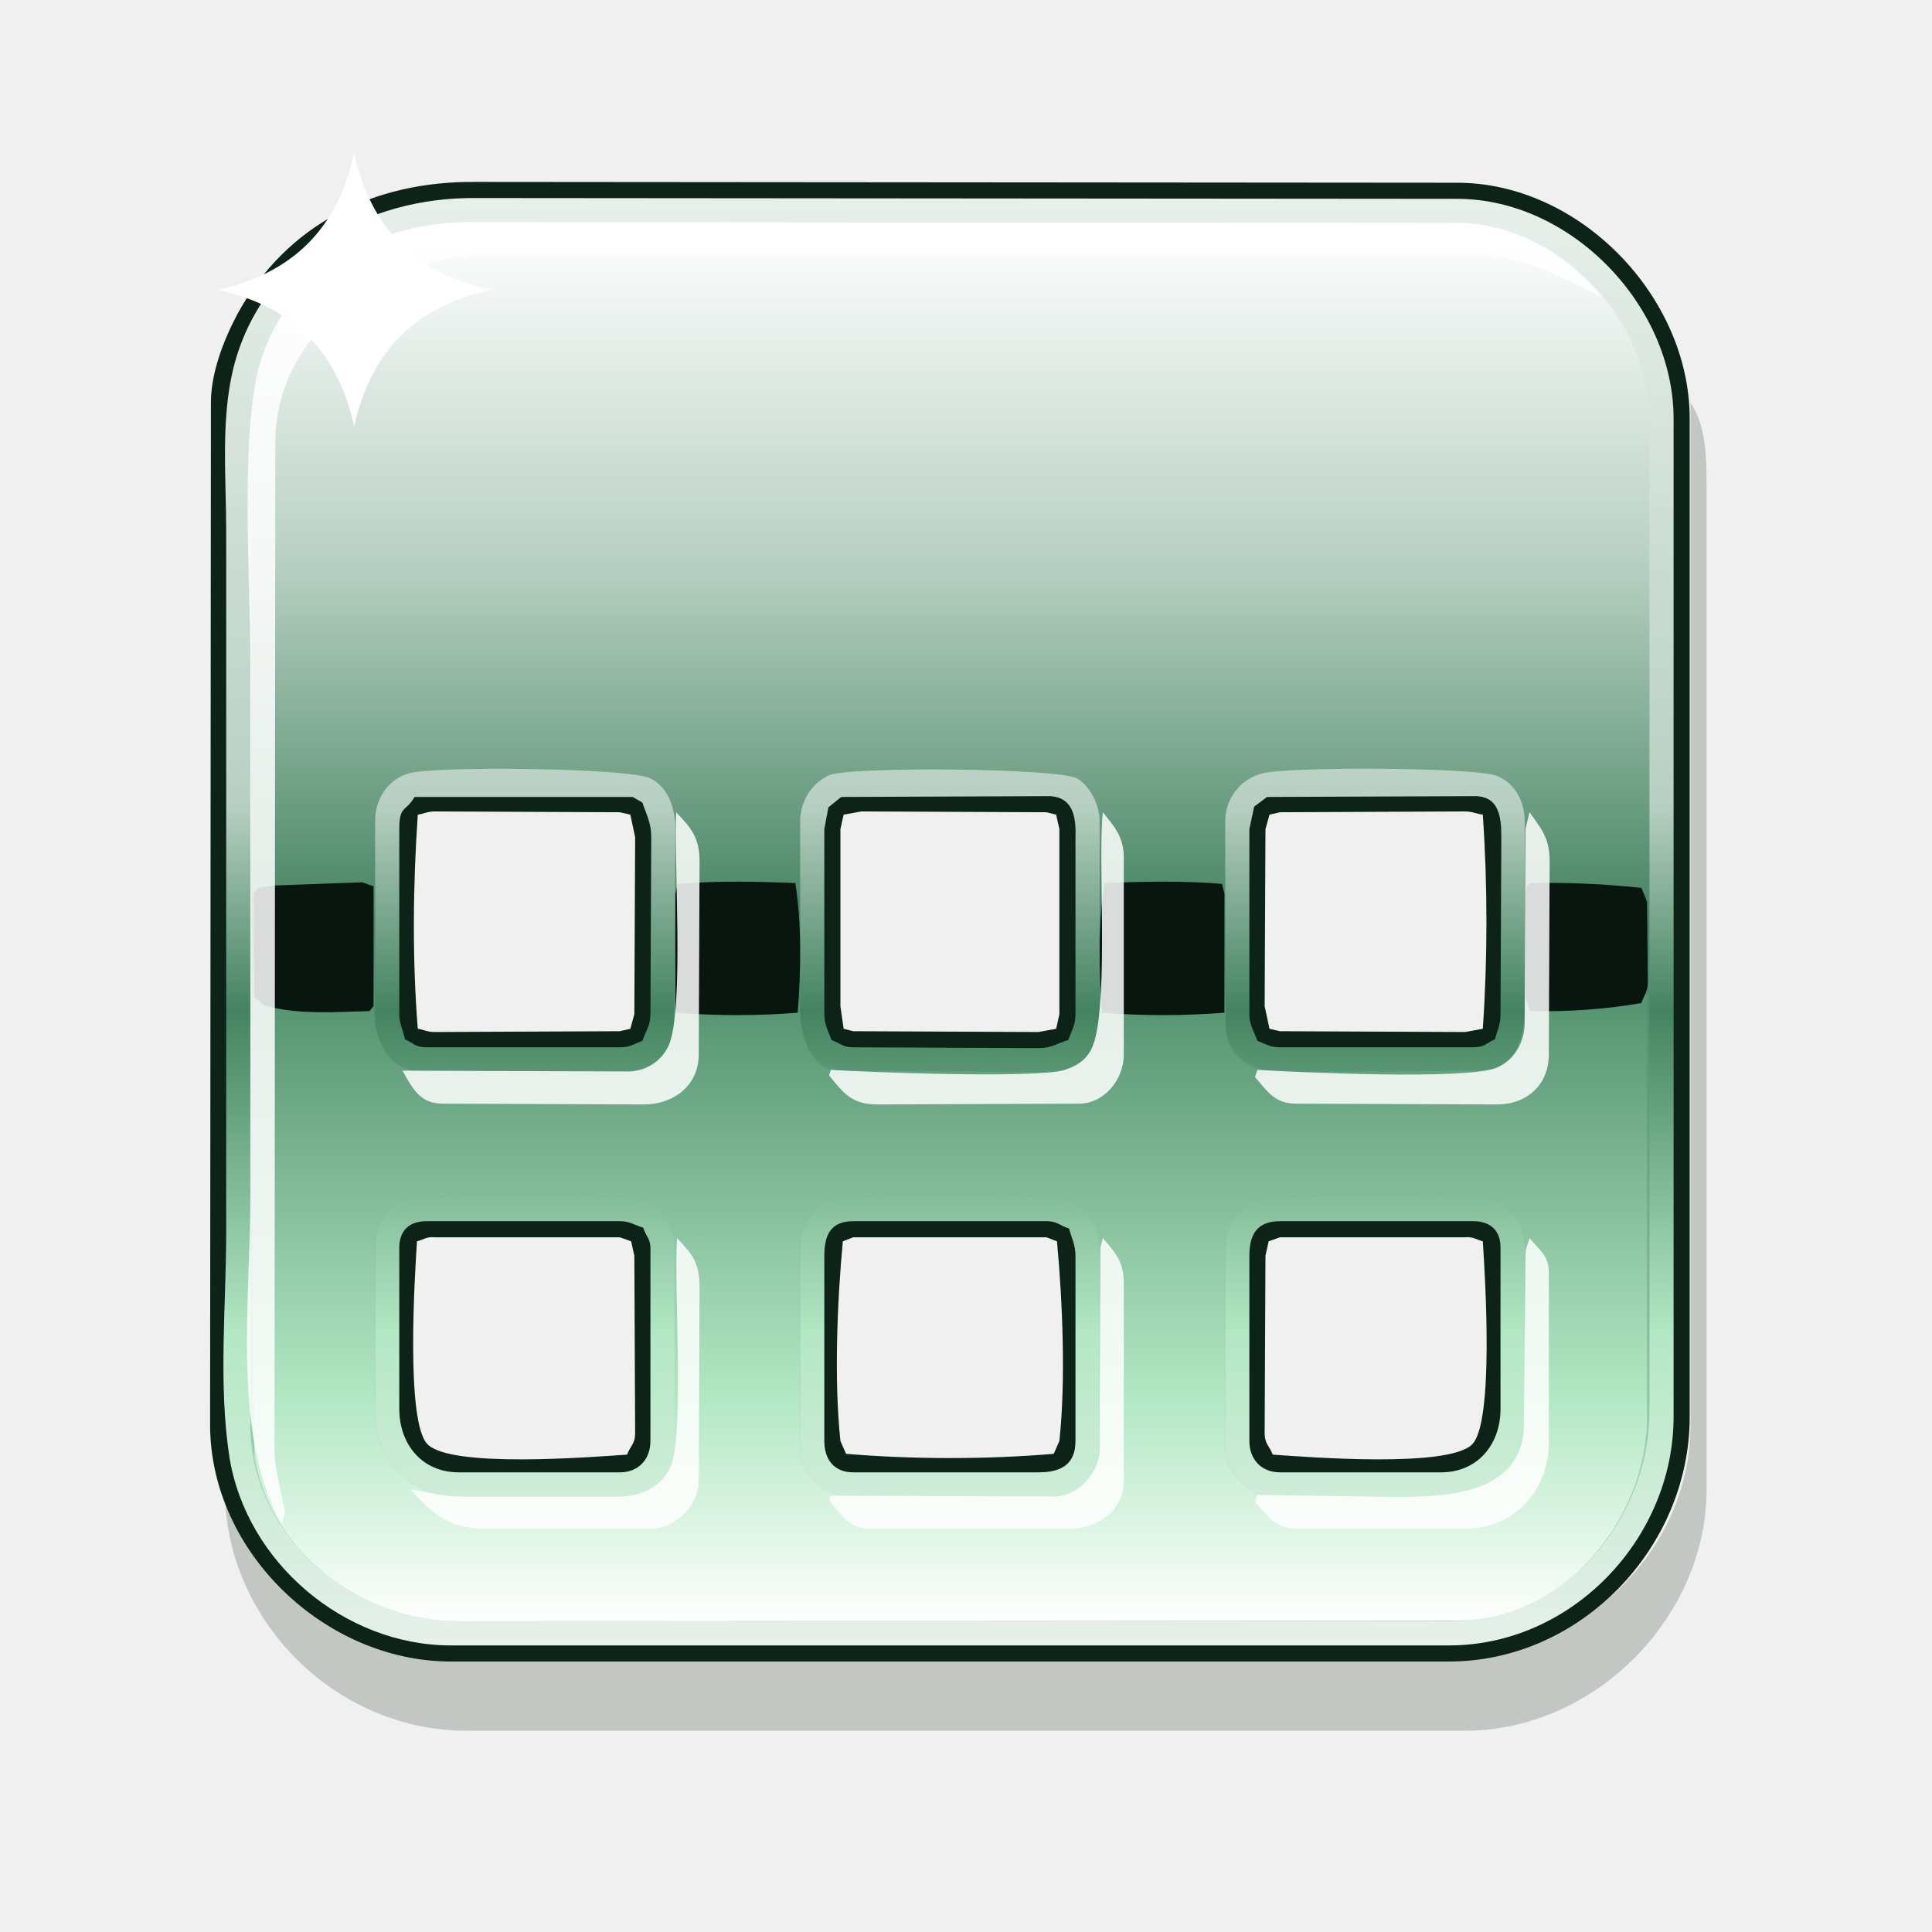
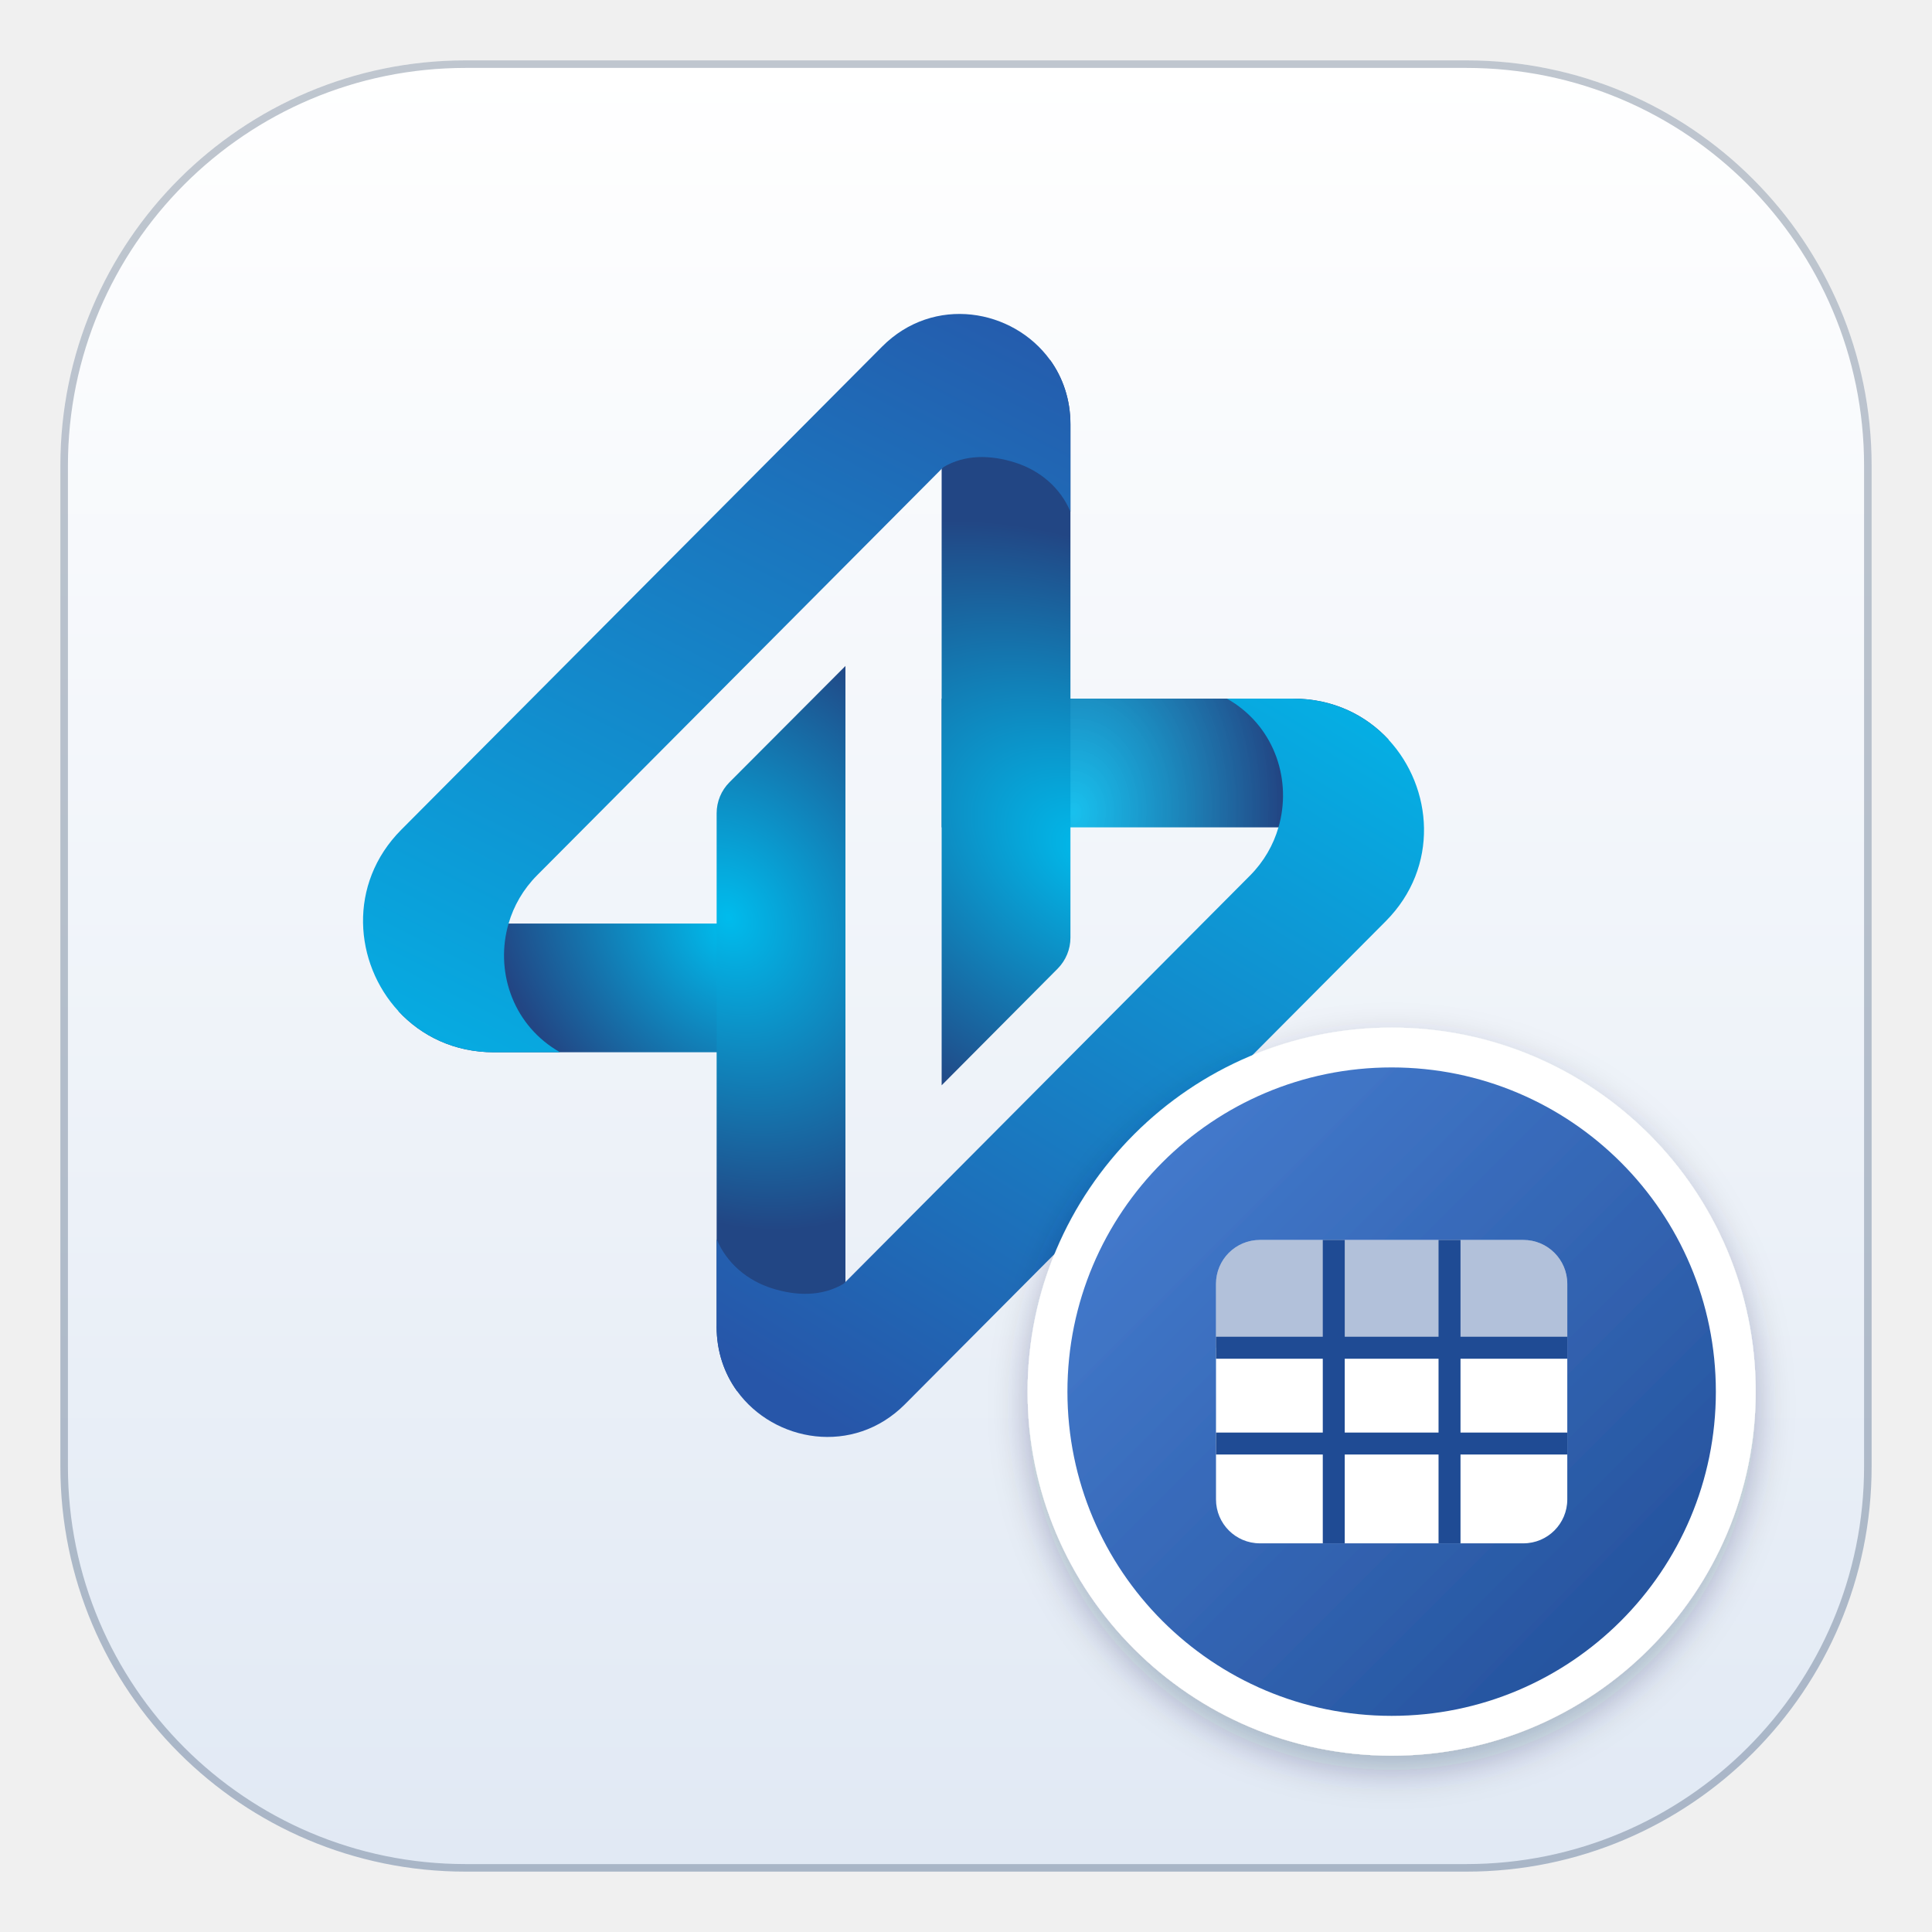
- <svg xmlns="http://www.w3.org/2000/svg" viewBox="0 0 512 512">
-   <g transform="scale(21.33333)">
-     <g fill="none">
-       <defs>
-         <linearGradient id="SVGXOct0m3G" x1="0" x2="0" y1="2.3" y2="20.6" gradientUnits="userSpaceOnUse">
-           <stop offset="0" stop-color="#E9F0EC" />
-           <stop offset=".42" stop-color="#B8D0C3" />
-           <stop offset=".56" stop-color="#448361" />
-           <stop offset=".78" stop-color="#B4E8C5" />
-           <stop offset="1" stop-color="#E9F0EC" />
-         </linearGradient>
-         <linearGradient id="SVGbaEfPxwR" x1="0" x2="0" y1="2.8" y2="20.2" gradientUnits="userSpaceOnUse">
-           <stop offset="0" stop-color="#fff" />
-           <stop offset=".24" stop-color="#B8D0C3" />
-           <stop offset=".5" stop-color="#448361" />
-           <stop offset="1" stop-color="#B4E8C5" />
-         </linearGradient>
-         <linearGradient id="SVGMRE1YbZN" x1="0" x2="0" y1="2.8" y2="20.2" gradientUnits="userSpaceOnUse">
-           <stop offset=".5" stop-color="#448361" />
-           <stop offset=".84" stop-color="#B4E8C5" />
-           <stop offset="1" stop-color="#fff" />
-         </linearGradient>
-       </defs>
-       <path fill="#0D2318" fill-opacity=".2" d="M21 5v12.7c0 1.6-1.4 2.9-3 2.9H5.5c-1.3 0-2.2-.9-2.7-1.9c.1 1.5 1.4 2.8 3 2.8h12.4c1.6 0 3-1.4 3-3V6.1c0-.4 0-.8-.2-1.1" />
-       <path fill="#0D2318" d="m2.62 5l-.01 12.7c0 1.58 1.43 2.94 2.99 2.94H18c1.64 0 2.99-1.42 2.99-3.04V5.2c0-1.51-1.36-2.93-2.89-2.93L5.9 2.26c-1.25-.01-2.34.52-2.95 1.64c-.17.32-.33.73-.33 1.1m2.57 5.12c.07-.01.12-.04.21-.04l2.3.01l.13.03l.06.28l-.01 2.2l-.05.18l-.13.03l-2.3.01c-.09 0-.14-.03-.21-.04c-.07-.87-.06-1.79 0-2.66m5.29 0l.22-.04l2.3.01l.12.03l.04.18v2.3l-.04.18l-.22.04l-2.3-.01l-.12-.03l-.04-.28v-2.2zm5.29 0l.13-.03l2.3-.01c.09 0 .14.03.22.04c.06.87.06 1.79 0 2.66l-.22.04l-2.3-.01l-.13-.03l-.06-.28l.01-2.2zm-10.59 5.3c.08-.02.12-.06.22-.05h2.3l.14.05l.04.18l.01 2.2c0 .14-.06.16-.1.27c-.45.03-2.19.17-2.48-.13c-.27-.27-.16-2.07-.13-2.52m5.29 0l.13-.05H13l.13.05c.07.74.11 1.74.03 2.48l-.07.16c-.84.07-1.74.07-2.58 0l-.07-.16c-.08-.74-.04-1.74.03-2.48m5.29 0l.14-.05h2.3c.1-.01.14.03.22.05c.03.45.14 2.24-.13 2.52c-.29.3-2.04.16-2.48.13c-.04-.11-.1-.13-.1-.27l.01-2.2z" />
-       <path fill="url(#SVGXOct0m3G)" d="M5.6 20.44H18c1.53 0 2.79-1.33 2.79-2.84V5.2c0-1.4-1.27-2.73-2.69-2.73L5.9 2.46c-1.35-.01-2.65.72-3 2.11c-.16.65-.09 1.36-.09 2.03v8.7c0 .91-.1 1.89.04 2.8c.21 1.31 1.43 2.34 2.75 2.34M5.15 9.9h2.71l.12.07c.05.15.11.25.11.43l-.01 2.2c0 .14-.06.21-.1.33c-.11.04-.15.08-.28.08H5.3c-.14 0-.16-.05-.27-.1c-.02-.11-.07-.19-.07-.31v-2.3c0-.3.08-.21.19-.4m5.3 0L13 9.89c.32-.01.37.24.36.51v2.2c0 .13-.05.21-.09.32c-.14.04-.2.1-.37.1l-2.3-.01c-.13 0-.16-.05-.27-.09c-.04-.11-.09-.19-.09-.32v-2.3l.05-.27zm5.29 0l2.56-.01c.32-.01.35.25.35.51l-.01 2.2c0 .13-.04.2-.07.31c-.11.05-.13.1-.27.1h-2.4c-.13 0-.17-.04-.28-.08c-.04-.12-.1-.19-.1-.33v-2.3l.06-.28zM5.3 15.17h2.4c.13 0 .18.05.29.08c.03.1.09.14.09.25v2.4c0 .23-.15.39-.38.39h-2c-.46 0-.74-.35-.74-.79v-2c0-.22.13-.33.34-.33m5.3 0H13c.14 0 .17.06.28.09c.03.12.08.2.08.34v2.3c0 .3-.19.39-.46.39h-2.3c-.24 0-.36-.16-.36-.39v-2.3c0-.26.08-.43.36-.43m5.3 0h2.4c.21 0 .34.11.34.33v2c0 .44-.28.79-.74.79h-2c-.23 0-.38-.16-.38-.39v-2.3c0-.27.1-.43.38-.43" />
-       <path fill="url(#SVGbaEfPxwR)" d="m3.12 5.1l-.01 12.6c0 1.38 1.26 2.44 2.59 2.44H18c1.44 0 2.5-1.26 2.49-2.64V5.2c0-1.24-1.14-2.43-2.39-2.43L5.9 2.76c-1.06-.01-2 .41-2.51 1.38c-.15.28-.27.63-.27.96m5.27 5.2l-.01 2.4c0 .32-.25.61-.58.61l-2.5.01c-.36 0-.64-.24-.64-.62v-2.5c0-.27.15-.51.41-.59c.29-.1 2.78-.07 3.01.06c.23.11.31.39.31.63m5.27-.1v2.4c.01.34-.17.71-.56.71l-2.5.01c-.36 0-.66-.24-.66-.62v-2.5c0-.24.14-.47.36-.57c.26-.11 2.85-.09 3.08.04c.17.1.28.34.28.53m5.28 0l.01 2.4c0 .33-.16.71-.55.71l-2.5.01c-.36 0-.68-.23-.68-.62v-2.5c0-.28.19-.52.45-.59c.3-.09 2.69-.08 2.93.03c.22.09.34.32.34.56M8.38 15.5V18c0 .29-.29.59-.58.59H5.7c-.55 0-1.04-.42-1.04-.99v-2.1c0-.25.1-.46.32-.58c.21-.1 2.82-.1 3.04 0c.24.11.36.32.36.58m5.28 0v2.4c.01.32-.2.69-.56.69h-2.5c-.33 0-.66-.23-.66-.59v-2.5c0-.25.12-.46.34-.58c.21-.1 2.83-.1 3.04 0c.22.12.34.33.34.58m5.28 0v2.1c0 .64-.56 1-1.14.99h-2c-.29 0-.58-.3-.58-.59v-2.5c0-.27.13-.47.36-.58c.22-.1 2.84-.1 3.04 0c.22.12.32.33.32.58" />
-       <path fill="url(#SVGMRE1YbZN)" d="m3.22 11.48l-.06.04c-.05.72-.03 1.45-.03 2.18l.01 2.5l.02 1.9c.21 1.2 1.36 2.04 2.54 2.04l12.4-.01c1.34 0 2.36-1.27 2.36-2.53v-5.9l-.03-.18l-.05-.04l-1.28-.01l-.13.05c-.03.39.14 1.78-.49 1.78l-2.58.02c-.3 0-.66-.17-.67-.52l-.02-1.28c-.07-.02-.12-.05-.21-.05h-1.2l-.12.05l-.03 1.28c-.01.34-.36.52-.65.52l-2.58-.02c-.66 0-.48-1.38-.5-1.78l-.12-.05H8.6c-.09 0-.14.03-.21.05l-.02 1.28c-.01.35-.37.52-.67.52H5.3c-.89 0-.63-1.22-.66-1.8l-.14-.05zm5.16 4.02V18c0 .29-.29.59-.58.59H5.7c-.55 0-1.04-.42-1.04-.99v-2.1c0-.25.1-.46.32-.58c.21-.1 2.82-.1 3.04 0c.24.11.36.32.36.58m5.28 0v2.4c.01.32-.2.69-.56.69h-2.5c-.33 0-.66-.23-.66-.59v-2.5c0-.25.12-.46.34-.58c.21-.1 2.83-.1 3.04 0c.22.12.34.33.34.58m5.28 0v2.1c0 .64-.56 1-1.14.99h-2c-.29 0-.58-.3-.58-.59v-2.5c0-.27.13-.47.36-.58c.22-.1 2.84-.1 3.04 0c.22.12.32.33.32.58" />
-       <path fill="#08160F" d="m3.41 11l-.2.03l-.06.07l.01 1.29l.13.1c.4.12.9.08 1.3.07l.05-.06v-1.49l-.14-.05zm5.01-.02l-.03.12v1.48c.49.04 1.04.04 1.52 0c.04-.54.05-1.1-.03-1.61c-.48-.02-.97-.03-1.46.01m5.3-.01c-.08.51-.07 1.07-.03 1.61c.48.04 1.03.04 1.52 0V11.1l-.03-.12c-.49-.04-.98-.03-1.46-.01m5.29 0l-.05.04l-.01.19v1.2l.06.16c.47.01.92-.02 1.38-.1c.03-.1.08-.13.08-.26l-.01-1l-.07-.17c-.46-.05-.91-.07-1.38-.06" />
-       <path fill="#fff" fill-opacity=".85" d="m3.5 18.93l.04-.13c-.04-.27-.13-.52-.13-.8l.01-12.5c0-1.41 1.4-2.35 2.68-2.34h12.2c.62 0 1.12.3 1.61.54c-.45-.52-1.09-.93-1.81-.93L5.9 2.76c-1.2-.01-2.41.62-2.7 1.87c-.21.91-.09 2.58-.09 3.57v6.7c0 1.22-.23 2.98.39 4.03m4.9-8.84c-.03.62.1 2.43-.09 2.89a.55.55 0 0 1-.51.33L5 13.3c.12.21.21.41.5.41l2.5.01c.36 0 .68-.23.68-.62l.01-2.4c0-.3-.11-.42-.29-.61m5.3 0c-.07.61.1 2.61-.17 2.99c-.07.11-.18.17-.3.21c-.33.11-2.46.03-2.91 0l-.02.07c.18.22.28.36.6.36l2.5-.01c.32 0 .56-.3.56-.61v-2.4c.01-.29-.1-.41-.26-.61m5.3 0l-.05.21l-.01 2.4c0 .24-.12.46-.34.56c-.35.16-2.49.06-2.98.03l-.03.09c.15.17.24.33.51.33l2.5.01c.36 0 .64-.24.64-.62l.01-2.4c0-.29-.1-.4-.25-.61M8.41 15.38c-.04.6.09 2.38-.07 2.81c-.1.27-.37.4-.64.4h-2c-.19 0-.42-.06-.6-.09c.25.29.48.49.9.49h2.1c.29 0 .58-.3.58-.59l.01-2.4c0-.32-.09-.42-.28-.62m5.29 0l-.03.12l-.01 2.5c0 .29-.27.59-.56.59l-2.78-.01l-.02.06c.15.17.24.35.5.35h2.5c.33 0 .66-.23.66-.59V16c.01-.31-.08-.41-.26-.62m5.3 0c-.02.08-.05.12-.05.22l-.02 2.1c-.01 1-1.27.89-1.93.89l-1.38-.02l-.03.09c.15.16.26.33.51.33h2.1c.62 0 1.05-.49 1.04-1.09v-2.1c0-.21-.13-.28-.24-.42" />
-       <path fill="#fff" d="M4.4 1.9q.3 1.4 1.7 1.7q-1.4.3-1.7 1.7q-.3-1.4-1.7-1.7q1.4-.3 1.7-1.7" />
+ <svg xmlns="http://www.w3.org/2000/svg" width="1024" height="1024" viewBox="0 0 1024 1024">
+   <defs>
+     <linearGradient id="tile" x1="0" y1="0" x2="0" y2="1">
+       <stop offset="0" stop-color="#FFFFFF" />
+       <stop offset="1" stop-color="#E1E9F4" />
+     </linearGradient>
+     <linearGradient id="prod" x1="0" y1="0" x2="1" y2="1">
+       <stop offset="0" stop-color="#4A82D6" />
+       <stop offset="1" stop-color="#1F4B94" />
+     </linearGradient>
+     <filter id="drop" x="-10%" y="-10%" width="120%" height="130%">
+       <feDropShadow dx="0" dy="11.52" stdDeviation="13.44" flood-color="#0B2347" flood-opacity=".30" />
+     </filter>
+     <filter id="badge" x="-20%" y="-20%" width="140%" height="150%">
+       <feDropShadow dx="0" dy="7.68" stdDeviation="9.60" flood-color="#0B2347" flood-opacity=".28" />
+     </filter>
+   </defs>
+   <rect x="32.0" y="32.0" width="960.0" height="960.0" rx="214.75" fill="url(#tile)" />
+   <rect x="34.0" y="34.0" width="956.0" height="956.0" rx="212.75" fill="none" stroke="#0B2347" stroke-opacity="0.26" stroke-width="4" />
+   <svg x="192.40" y="166.40" width="562.39" height="595.20" viewBox="0 0 960 1016">
+     <g clip-path="url(#clip0_926_87)">
+       <path d="M927.934 385.205L848.586 464.521H523.522V348.039H841.63C877.481 348.039 907.246 362.813 927.934 385.205Z" fill="url(#paint0_radial_926_87)" />
+       <path d="M436.478 551.505V667.986H118.37C82.519 667.986 52.754 653.212 32.066 630.821L111.414 551.505H436.478Z" fill="url(#paint1_radial_926_87)" />
+       <path d="M640.051 99.892V564.285C640.051 574.791 635.883 584.862 628.493 592.326L523.522 697.867V139.589L621.589 41.562C633.045 57.41 640.051 77.194 640.051 99.892Z" fill="url(#paint2_radial_926_87)" />
+       <path d="M640.051 99.893V178.953C630.973 157.124 612.281 141.455 589.752 134.374C567.786 127.447 544.619 126.962 525.006 138.669L523.522 140.151L157.545 507.821C144.913 520.499 136.321 535.606 131.718 551.505C119.521 593.272 134.505 640.79 174.448 665.686C175.726 666.479 177.005 667.245 178.309 667.987H118.395C82.544 667.987 52.779 653.212 32.092 630.821C-7.953 587.52 -14.192 515.694 34.649 466.617L469.618 29.574C516.362 -17.381 588.039 -4.729 621.589 41.562C633.045 57.41 640.051 77.194 640.051 99.893Z" fill="url(#paint3_linear_926_87)" />
+       <path d="M436.478 318.465V876.437L338.411 974.463C326.955 958.615 319.949 938.831 319.949 916.133V451.766C319.949 441.235 324.117 431.138 331.558 423.7L436.478 318.49V318.465Z" fill="url(#paint4_radial_926_87)" />
+       <path d="M319.949 916.108V837.047C329.027 858.876 347.719 874.545 370.248 881.626C392.213 888.553 415.381 889.038 434.994 877.331L436.478 875.849L802.429 508.205C815.061 495.526 823.653 480.42 828.256 464.521C840.454 422.754 825.469 375.236 785.527 350.34C784.248 349.547 782.969 348.78 781.665 348.039H841.579C877.43 348.039 907.195 362.813 927.882 385.205C967.927 428.505 974.166 500.332 925.325 549.409L490.331 986.452C443.586 1033.41 371.91 1020.75 338.36 974.463C326.904 958.616 319.898 938.831 319.898 916.133L319.949 916.108Z" fill="url(#paint5_linear_926_87)" />
+     </g>
+     <defs>
+       <radialGradient id="paint0_radial_926_87" cx="0" cy="0" r="1" gradientTransform="matrix(186.667 11.8369 -15.4177 242.522 642.963 451.775)" gradientUnits="userSpaceOnUse">
+         <stop stop-color="#00BBEC" stop-opacity="0.9" />
+         <stop offset="1" stop-color="#224684" />
+       </radialGradient>
+       <radialGradient id="paint1_radial_926_87" cx="0" cy="0" r="1" gradientTransform="matrix(-138.272 133.165 -172.68 -178.85 330.864 559.293)" gradientUnits="userSpaceOnUse">
+         <stop offset="0.007" stop-color="#00BBEC" />
+         <stop offset="1" stop-color="#224684" />
+       </radialGradient>
+       <radialGradient id="paint2_radial_926_87" cx="0" cy="0" r="1" gradientTransform="matrix(-142.222 211.091 -318.286 -213.904 660.741 487.286)" gradientUnits="userSpaceOnUse">
+         <stop offset="0.007" stop-color="#00BBEC" />
+         <stop offset="1" stop-color="#224684" />
+       </radialGradient>
+       <linearGradient id="paint3_linear_926_87" x1="-25.679" y1="807.868" x2="449.09" y2="-134.077" gradientUnits="userSpaceOnUse">
+         <stop offset="0.007" stop-color="#00BBEC" />
+         <stop offset="1" stop-color="#2756A9" />
+       </linearGradient>
+       <radialGradient id="paint4_radial_926_87" cx="0" cy="0" r="1" gradientTransform="matrix(146.173 255.48 -210.092 119.901 330.864 546.47)" gradientUnits="userSpaceOnUse">
+         <stop offset="0.007" stop-color="#00BBEC" />
+         <stop offset="1" stop-color="#224684" />
+       </radialGradient>
+       <linearGradient id="paint5_linear_926_87" x1="1086.42" y1="335.379" x2="606.253" y2="1115.56" gradientUnits="userSpaceOnUse">
+         <stop offset="0.007" stop-color="#00BBEC" />
+         <stop offset="1" stop-color="#2756A9" />
+       </linearGradient>
+       <clipPath id="clip0_926_87">
+         <rect width="960" height="1016" fill="white" />
+       </clipPath>
+     </defs>
+   </svg>
+   <circle cx="737.60" cy="737.60" r="182.40" fill="url(#prod)" stroke="#FFFFFF" stroke-width="21.12" filter="url(#badge)" />
+   <g transform="translate(631.81,631.81) scale(2.1158)">
+     <defs>
+       <clipPath id="gridclip">
+         <rect x="6" y="12" width="88" height="76" rx="11" />
+       </clipPath>
+     </defs>
+     <rect x="6" y="12" width="88" height="76" rx="11" fill="#FFFFFF" />
+     <g clip-path="url(#gridclip)">
+       <rect x="6" y="12" width="88" height="27" fill="#1F4B94" fill-opacity=".34" />
+       <path d="M35.5,12 V88 M64.5,12 V88 M6,39 H94 M6,63 H94" stroke="#1F4B94" stroke-width="5.5" />
    </g>
  </g>
</svg>
